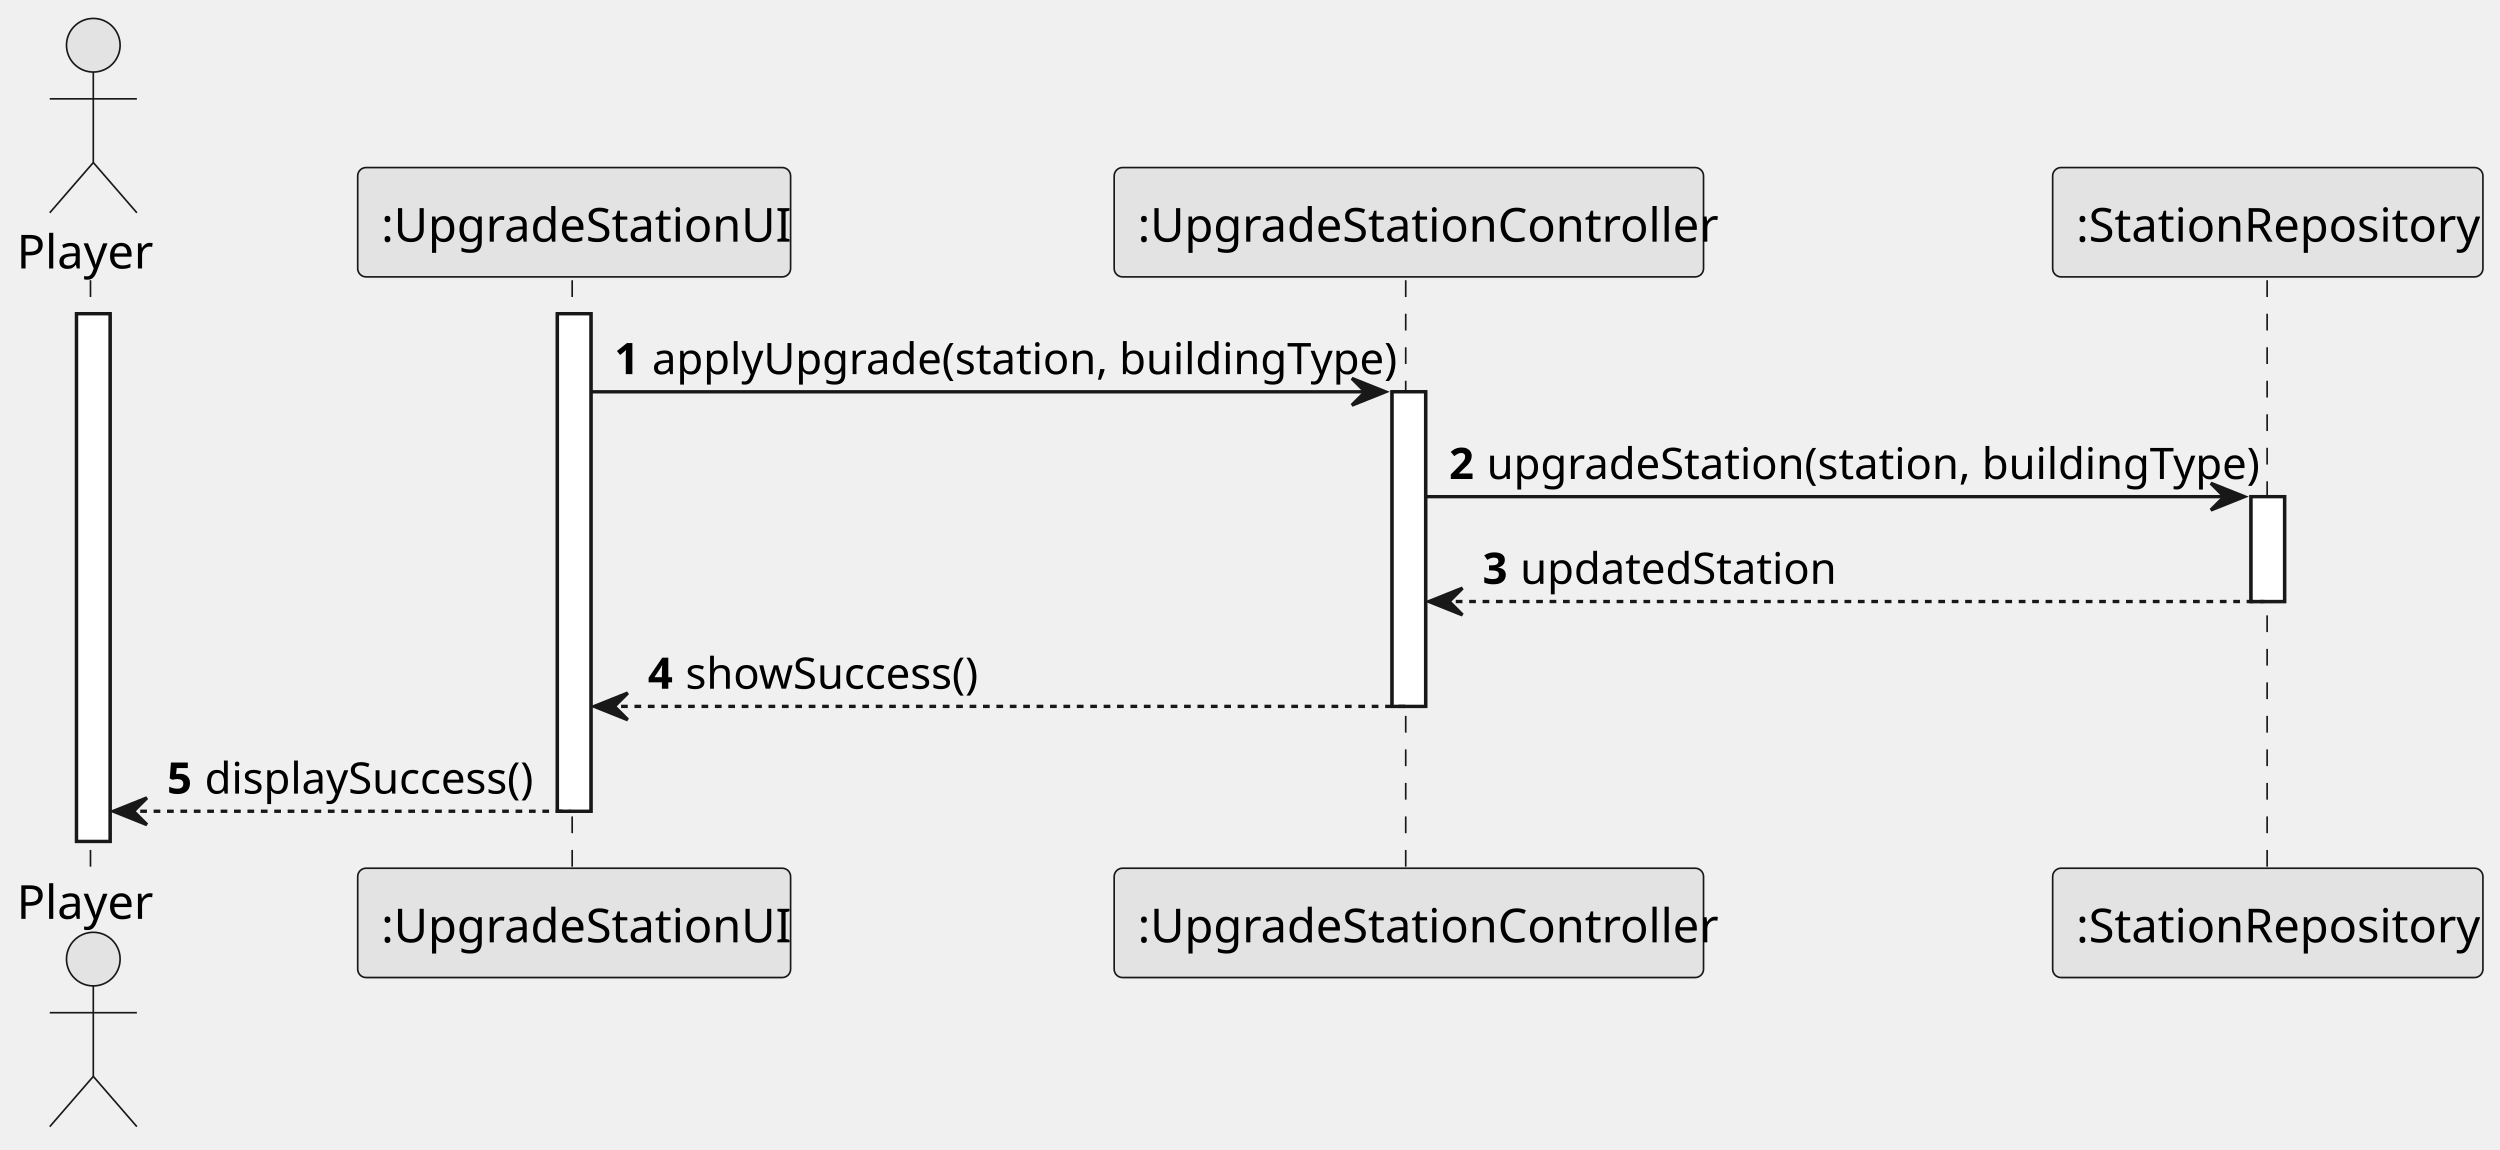
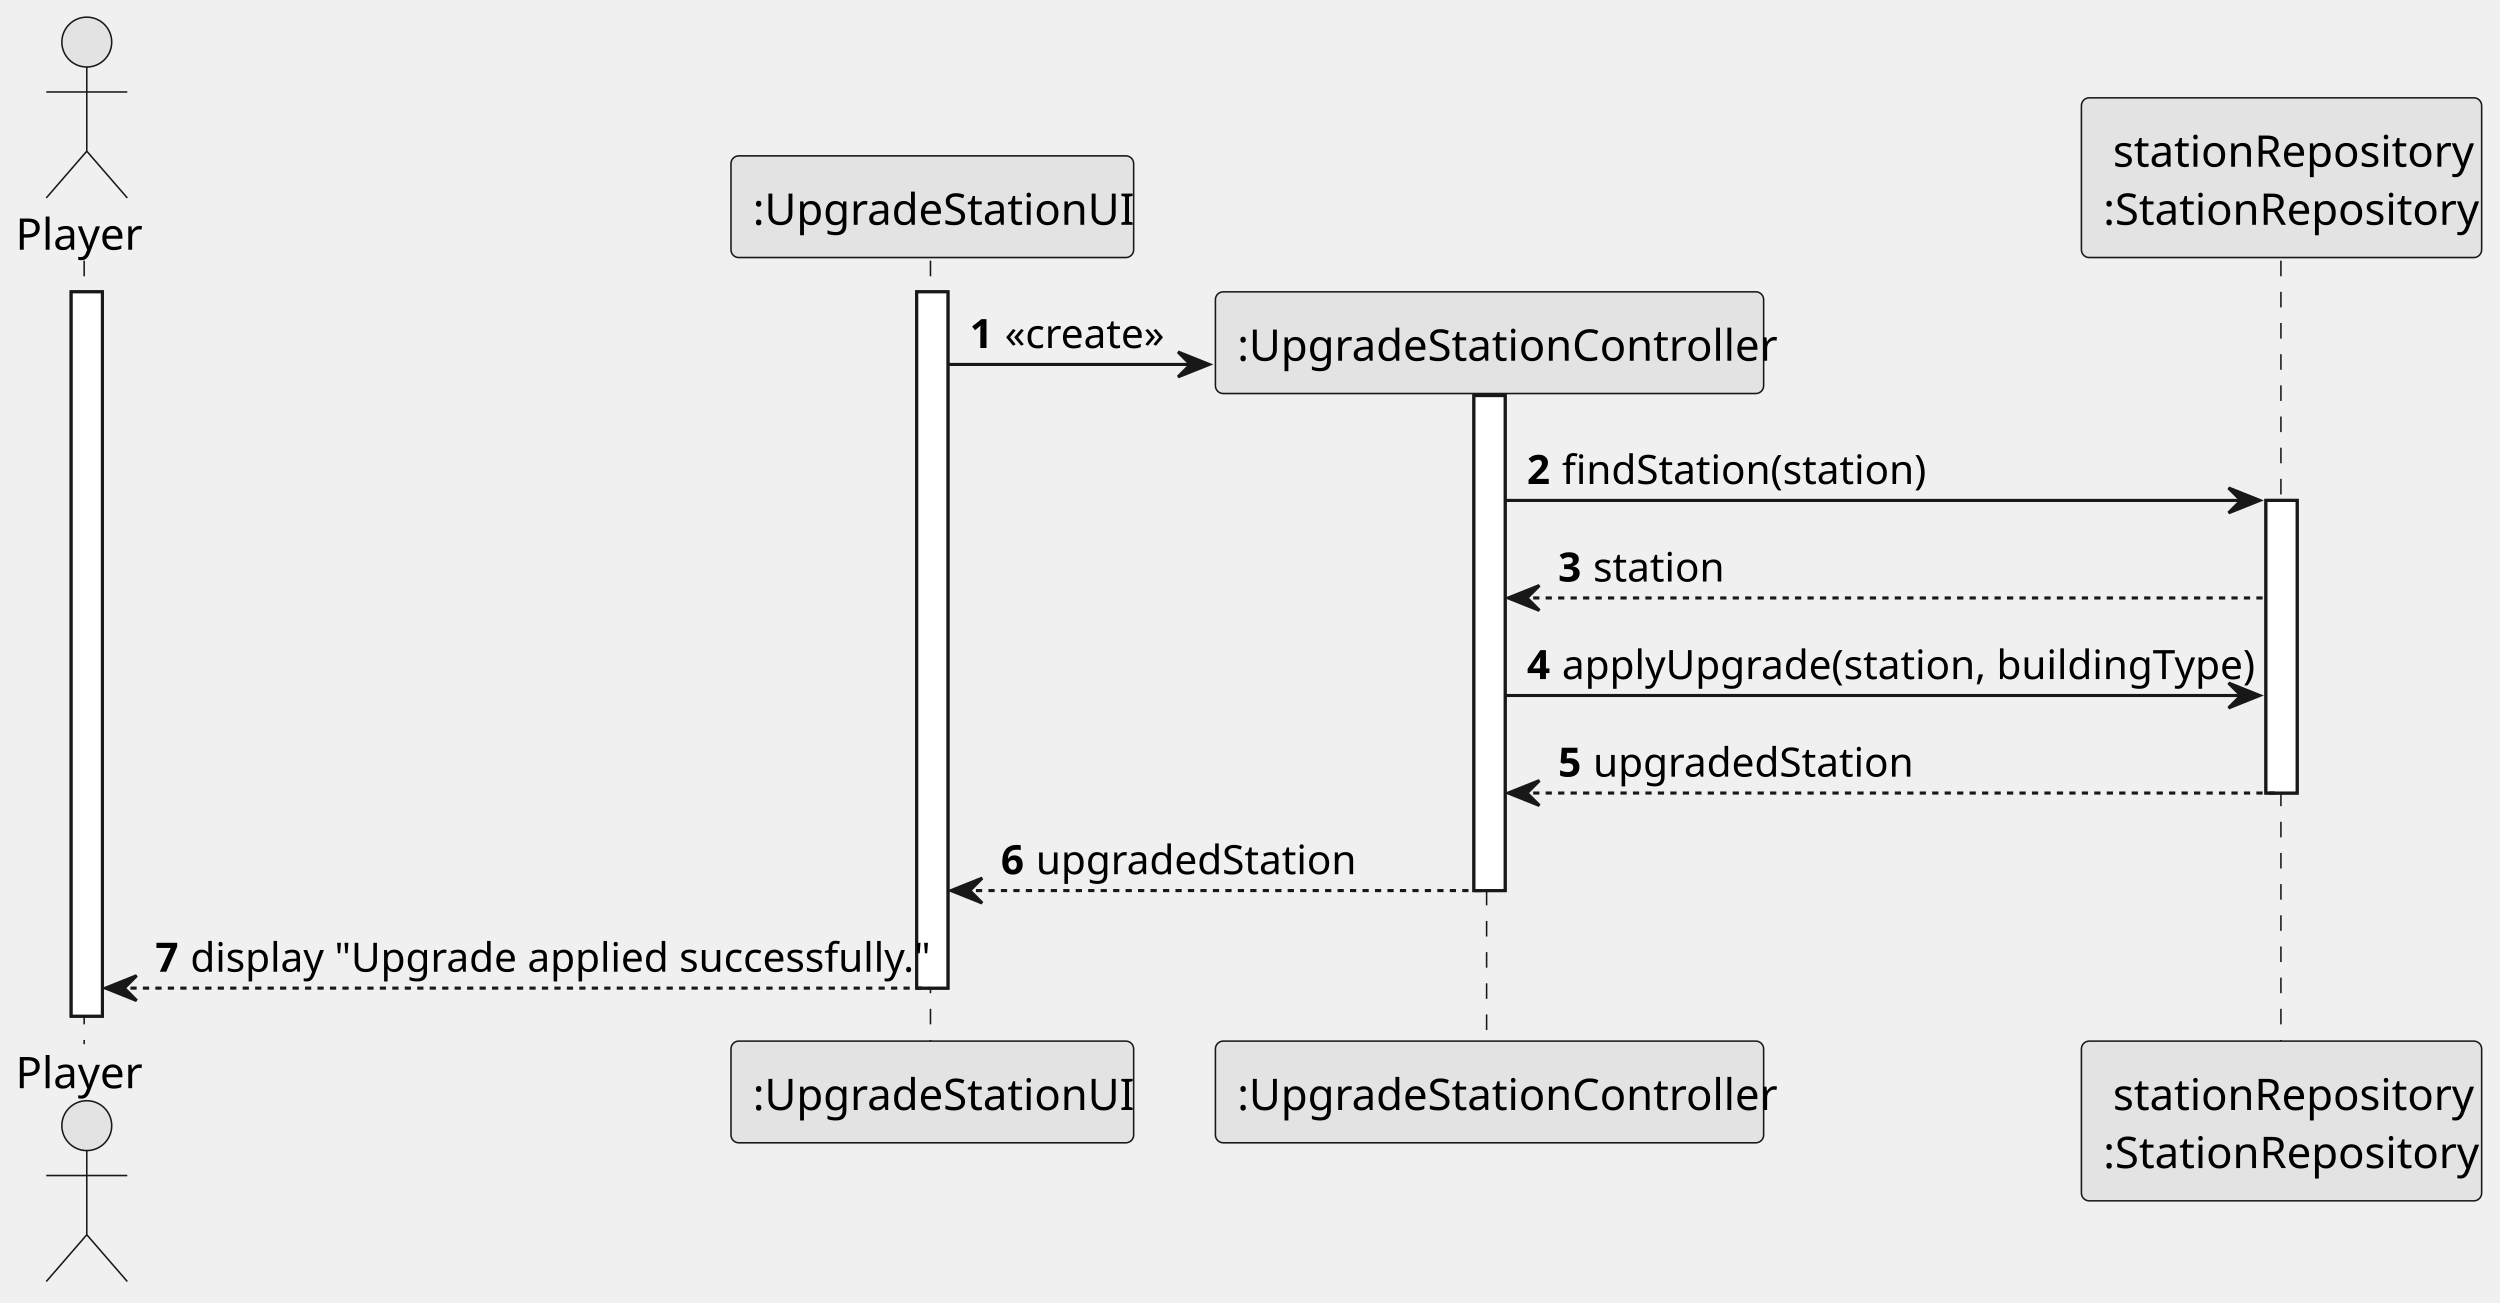
- <svg xmlns="http://www.w3.org/2000/svg" contentStyleType="text/css" height="343px" preserveAspectRatio="none" style="width:746px;height:343px;background:#FFFFFF;" version="1.1" viewBox="0 0 746 343" width="746px" zoomAndPan="magnify">
+ <svg xmlns="http://www.w3.org/2000/svg" contentStyleType="text/css" height="418px" preserveAspectRatio="none" style="width:802px;height:418px;background:#FFFFFF;" version="1.1" viewBox="0 0 802 418" width="802px" zoomAndPan="magnify">
  <defs />
  <g>
-     <rect fill="#FFFFFF" height="157.455" style="stroke:#181818;stroke-width:1.0;" width="10" x="22.841" y="93.621" />
-     <rect fill="#FFFFFF" height="148.455" style="stroke:#181818;stroke-width:1.0;" width="10" x="166.327" y="93.621" />
-     <rect fill="#FFFFFF" height="93.873" style="stroke:#181818;stroke-width:1.0;" width="10" x="415.401" y="116.912" />
-     <rect fill="#FFFFFF" height="31.291" style="stroke:#181818;stroke-width:1.0;" width="10" x="671.711" y="148.203" />
-     <line style="stroke:#181818;stroke-width:0.5;stroke-dasharray:5.0,5.0;" x1="27" x2="27" y1="83.621" y2="260.076" />
-     <line style="stroke:#181818;stroke-width:0.5;stroke-dasharray:5.0,5.0;" x1="170.737" x2="170.737" y1="83.621" y2="260.076" />
-     <line style="stroke:#181818;stroke-width:0.5;stroke-dasharray:5.0,5.0;" x1="419.467" x2="419.467" y1="83.621" y2="260.076" />
-     <line style="stroke:#181818;stroke-width:0.5;stroke-dasharray:5.0,5.0;" x1="676.515" x2="676.515" y1="83.621" y2="260.076" />
+     <rect fill="#FFFFFF" height="232.367" style="stroke:#181818;stroke-width:1.0;" width="10" x="22.841" y="93.621" />
+     <rect fill="#FFFFFF" height="223.367" style="stroke:#181818;stroke-width:1.0;" width="10" x="294.086" y="93.621" />
+     <rect fill="#FFFFFF" height="158.785" style="stroke:#181818;stroke-width:1.0;" width="10" x="472.841" y="126.912" />
+     <rect fill="#FFFFFF" height="93.873" style="stroke:#181818;stroke-width:1.0;" width="10" x="726.915" y="160.533" />
+     <line style="stroke:#181818;stroke-width:0.5;stroke-dasharray:5.0,5.0;" x1="27" x2="27" y1="83.621" y2="334.988" />
+     <line style="stroke:#181818;stroke-width:0.5;stroke-dasharray:5.0,5.0;" x1="298.497" x2="298.497" y1="83.621" y2="334.988" />
+     <line style="stroke:#181818;stroke-width:0.5;stroke-dasharray:5.0,5.0;" x1="476.907" x2="476.907" y1="125.432" y2="334.988" />
+     <line style="stroke:#181818;stroke-width:0.5;stroke-dasharray:5.0,5.0;" x1="731.719" x2="731.719" y1="83.621" y2="334.988" />
    <text fill="#000000" font-family="sans-serif" font-size="14" lengthAdjust="spacing" textLength="39.683" x="5" y="80.107">Player</text>
    <ellipse cx="27.841" cy="13.5" fill="#E3E3E3" rx="8" ry="8" style="stroke:#181818;stroke-width:0.5;" />
    <path d="M27.841,21.5 L27.841,48.5 M14.841,29.5 L40.841,29.5 M27.841,48.5 L14.841,63.5 M27.841,48.5 L40.841,63.5 " fill="none" style="stroke:#181818;stroke-width:0.5;" />
-     <text fill="#000000" font-family="sans-serif" font-size="14" lengthAdjust="spacing" textLength="39.683" x="5" y="274.184">Player</text>
-     <ellipse cx="27.841" cy="286.197" fill="#E3E3E3" rx="8" ry="8" style="stroke:#181818;stroke-width:0.5;" />
-     <path d="M27.841,294.197 L27.841,321.197 M14.841,302.197 L40.841,302.197 M27.841,321.197 L14.841,336.197 M27.841,321.197 L40.841,336.197 " fill="none" style="stroke:#181818;stroke-width:0.5;" />
-     <rect fill="#E3E3E3" height="32.621" rx="2.5" ry="2.5" style="stroke:#181818;stroke-width:0.5;" width="129.179" x="106.737" y="50" />
-     <text fill="#000000" font-family="sans-serif" font-size="14" lengthAdjust="spacing" textLength="115.179" x="113.737" y="72.107">:UpgradeStationUI</text>
-     <rect fill="#E3E3E3" height="32.621" rx="2.5" ry="2.5" style="stroke:#181818;stroke-width:0.5;" width="129.179" x="106.737" y="259.076" />
-     <text fill="#000000" font-family="sans-serif" font-size="14" lengthAdjust="spacing" textLength="115.179" x="113.737" y="281.184">:UpgradeStationUI</text>
-     <rect fill="#E3E3E3" height="32.621" rx="2.5" ry="2.5" style="stroke:#181818;stroke-width:0.5;" width="175.868" x="332.467" y="50" />
-     <text fill="#000000" font-family="sans-serif" font-size="14" lengthAdjust="spacing" textLength="161.868" x="339.467" y="72.107">:UpgradeStationController</text>
-     <rect fill="#E3E3E3" height="32.621" rx="2.5" ry="2.5" style="stroke:#181818;stroke-width:0.5;" width="175.868" x="332.467" y="259.076" />
-     <text fill="#000000" font-family="sans-serif" font-size="14" lengthAdjust="spacing" textLength="161.868" x="339.467" y="281.184">:UpgradeStationController</text>
-     <rect fill="#E3E3E3" height="32.621" rx="2.5" ry="2.5" style="stroke:#181818;stroke-width:0.5;" width="128.393" x="612.515" y="50" />
-     <text fill="#000000" font-family="sans-serif" font-size="14" lengthAdjust="spacing" textLength="114.393" x="619.515" y="72.107">:StationRepository</text>
-     <rect fill="#E3E3E3" height="32.621" rx="2.5" ry="2.5" style="stroke:#181818;stroke-width:0.5;" width="128.393" x="612.515" y="259.076" />
-     <text fill="#000000" font-family="sans-serif" font-size="14" lengthAdjust="spacing" textLength="114.393" x="619.515" y="281.184">:StationRepository</text>
-     <rect fill="#FFFFFF" height="157.455" style="stroke:#181818;stroke-width:1.0;" width="10" x="22.841" y="93.621" />
-     <rect fill="#FFFFFF" height="148.455" style="stroke:#181818;stroke-width:1.0;" width="10" x="166.327" y="93.621" />
-     <rect fill="#FFFFFF" height="93.873" style="stroke:#181818;stroke-width:1.0;" width="10" x="415.401" y="116.912" />
-     <rect fill="#FFFFFF" height="31.291" style="stroke:#181818;stroke-width:1.0;" width="10" x="671.711" y="148.203" />
-     <polygon fill="#181818" points="403.401,112.912,413.401,116.912,403.401,120.912,407.401,116.912" style="stroke:#181818;stroke-width:1.0;" />
-     <line style="stroke:#181818;stroke-width:1.0;" x1="176.327" x2="409.401" y1="116.912" y2="116.912" />
-     <text fill="#000000" font-family="sans-serif" font-size="13" font-weight="bold" lengthAdjust="spacing" textLength="7.23" x="183.327" y="111.649">1</text>
-     <text fill="#000000" font-family="sans-serif" font-size="13" lengthAdjust="spacing" textLength="208.844" x="194.557" y="111.649">applyUpgrade(station, buildingType)</text>
-     <polygon fill="#181818" points="659.711,144.203,669.711,148.203,659.711,152.203,663.711,148.203" style="stroke:#181818;stroke-width:1.0;" />
-     <line style="stroke:#181818;stroke-width:1.0;" x1="425.401" x2="665.711" y1="148.203" y2="148.203" />
-     <text fill="#000000" font-family="sans-serif" font-size="13" font-weight="bold" lengthAdjust="spacing" textLength="7.23" x="432.401" y="142.94">2</text>
-     <text fill="#000000" font-family="sans-serif" font-size="13" lengthAdjust="spacing" textLength="216.081" x="443.631" y="142.94">upgradeStation(station, buildingType)</text>
-     <polygon fill="#181818" points="436.401,175.494,426.401,179.494,436.401,183.494,432.401,179.494" style="stroke:#181818;stroke-width:1.0;" />
-     <line style="stroke:#181818;stroke-width:1.0;stroke-dasharray:2.0,2.0;" x1="430.401" x2="675.711" y1="179.494" y2="179.494" />
-     <text fill="#000000" font-family="sans-serif" font-size="13" font-weight="bold" lengthAdjust="spacing" textLength="7.23" x="442.401" y="174.231">3</text>
-     <text fill="#000000" font-family="sans-serif" font-size="13" lengthAdjust="spacing" textLength="87.464" x="453.631" y="174.231">updatedStation</text>
-     <polygon fill="#181818" points="187.327,206.785,177.327,210.785,187.327,214.785,183.327,210.785" style="stroke:#181818;stroke-width:1.0;" />
-     <line style="stroke:#181818;stroke-width:1.0;stroke-dasharray:2.0,2.0;" x1="181.327" x2="419.401" y1="210.785" y2="210.785" />
-     <text fill="#000000" font-family="sans-serif" font-size="13" font-weight="bold" lengthAdjust="spacing" textLength="7.23" x="193.327" y="205.523">4</text>
-     <text fill="#000000" font-family="sans-serif" font-size="13" lengthAdjust="spacing" textLength="88.137" x="204.557" y="205.523">showSuccess()</text>
-     <polygon fill="#181818" points="43.841,238.076,33.841,242.076,43.841,246.076,39.841,242.076" style="stroke:#181818;stroke-width:1.0;" />
-     <line style="stroke:#181818;stroke-width:1.0;stroke-dasharray:2.0,2.0;" x1="37.841" x2="170.327" y1="242.076" y2="242.076" />
-     <text fill="#000000" font-family="sans-serif" font-size="13" font-weight="bold" lengthAdjust="spacing" textLength="7.23" x="49.841" y="236.814">5</text>
-     <text fill="#000000" font-family="sans-serif" font-size="13" lengthAdjust="spacing" textLength="98.255" x="61.071" y="236.814">displaySuccess()</text>
+     <text fill="#000000" font-family="sans-serif" font-size="14" lengthAdjust="spacing" textLength="39.683" x="5" y="349.096">Player</text>
+     <ellipse cx="27.841" cy="361.109" fill="#E3E3E3" rx="8" ry="8" style="stroke:#181818;stroke-width:0.5;" />
+     <path d="M27.841,369.109 L27.841,396.109 M14.841,377.109 L40.841,377.109 M27.841,396.109 L14.841,411.109 M27.841,396.109 L40.841,411.109 " fill="none" style="stroke:#181818;stroke-width:0.5;" />
+     <rect fill="#E3E3E3" height="32.621" rx="2.5" ry="2.5" style="stroke:#181818;stroke-width:0.5;" width="129.179" x="234.497" y="50" />
+     <text fill="#000000" font-family="sans-serif" font-size="14" lengthAdjust="spacing" textLength="115.179" x="241.497" y="72.107">:UpgradeStationUI</text>
+     <rect fill="#E3E3E3" height="32.621" rx="2.5" ry="2.5" style="stroke:#181818;stroke-width:0.5;" width="129.179" x="234.497" y="333.988" />
+     <text fill="#000000" font-family="sans-serif" font-size="14" lengthAdjust="spacing" textLength="115.179" x="241.497" y="356.096">:UpgradeStationUI</text>
+     <rect fill="#E3E3E3" height="32.621" rx="2.5" ry="2.5" style="stroke:#181818;stroke-width:0.5;" width="175.868" x="389.907" y="333.988" />
+     <text fill="#000000" font-family="sans-serif" font-size="14" lengthAdjust="spacing" textLength="161.868" x="396.907" y="356.096">:UpgradeStationController</text>
+     <rect fill="#E3E3E3" height="51.242" rx="2.5" ry="2.5" style="stroke:#181818;stroke-width:0.5;" width="128.393" x="667.719" y="31.379" />
+     <text fill="#000000" font-family="sans-serif" font-size="14" lengthAdjust="spacing" textLength="108.165" x="677.832" y="53.486">stationRepository</text>
+     <text fill="#000000" font-family="sans-serif" font-size="14" lengthAdjust="spacing" textLength="114.393" x="674.719" y="72.107">:StationRepository</text>
+     <rect fill="#E3E3E3" height="51.242" rx="2.5" ry="2.5" style="stroke:#181818;stroke-width:0.5;" width="128.393" x="667.719" y="333.988" />
+     <text fill="#000000" font-family="sans-serif" font-size="14" lengthAdjust="spacing" textLength="108.165" x="677.832" y="356.096">stationRepository</text>
+     <text fill="#000000" font-family="sans-serif" font-size="14" lengthAdjust="spacing" textLength="114.393" x="674.719" y="374.717">:StationRepository</text>
+     <rect fill="#FFFFFF" height="232.367" style="stroke:#181818;stroke-width:1.0;" width="10" x="22.841" y="93.621" />
+     <rect fill="#FFFFFF" height="223.367" style="stroke:#181818;stroke-width:1.0;" width="10" x="294.086" y="93.621" />
+     <rect fill="#FFFFFF" height="158.785" style="stroke:#181818;stroke-width:1.0;" width="10" x="472.841" y="126.912" />
+     <rect fill="#FFFFFF" height="93.873" style="stroke:#181818;stroke-width:1.0;" width="10" x="726.915" y="160.533" />
+     <polygon fill="#181818" points="377.907,112.912,387.907,116.912,377.907,120.912,381.907,116.912" style="stroke:#181818;stroke-width:1.0;" />
+     <line style="stroke:#181818;stroke-width:1.0;" x1="304.086" x2="383.907" y1="116.912" y2="116.912" />
+     <text fill="#000000" font-family="sans-serif" font-size="13" font-weight="bold" lengthAdjust="spacing" textLength="7.23" x="311.086" y="111.649">1</text>
+     <text fill="#000000" font-family="sans-serif" font-size="13" lengthAdjust="spacing" textLength="50.591" x="322.316" y="111.649">«create»</text>
+     <rect fill="#E3E3E3" height="32.621" rx="2.5" ry="2.5" style="stroke:#181818;stroke-width:0.5;" width="175.868" x="389.907" y="93.621" />
+     <text fill="#000000" font-family="sans-serif" font-size="14" lengthAdjust="spacing" textLength="161.868" x="396.907" y="115.728">:UpgradeStationController</text>
+     <polygon fill="#181818" points="714.915,156.533,724.915,160.533,714.915,164.533,718.915,160.533" style="stroke:#181818;stroke-width:1.0;" />
+     <line style="stroke:#181818;stroke-width:1.0;" x1="482.841" x2="720.915" y1="160.533" y2="160.533" />
+     <text fill="#000000" font-family="sans-serif" font-size="13" font-weight="bold" lengthAdjust="spacing" textLength="7.23" x="489.841" y="155.27">2</text>
+     <text fill="#000000" font-family="sans-serif" font-size="13" lengthAdjust="spacing" textLength="108.393" x="501.071" y="155.27">findStation(station)</text>
+     <polygon fill="#181818" points="493.841,187.824,483.841,191.824,493.841,195.824,489.841,191.824" style="stroke:#181818;stroke-width:1.0;" />
+     <line style="stroke:#181818;stroke-width:1.0;stroke-dasharray:2.0,2.0;" x1="487.841" x2="725.915" y1="191.824" y2="191.824" />
+     <text fill="#000000" font-family="sans-serif" font-size="13" font-weight="bold" lengthAdjust="spacing" textLength="7.23" x="499.841" y="186.561">3</text>
+     <text fill="#000000" font-family="sans-serif" font-size="13" lengthAdjust="spacing" textLength="38.302" x="511.071" y="186.561">station</text>
+     <polygon fill="#181818" points="714.915,219.115,724.915,223.115,714.915,227.115,718.915,223.115" style="stroke:#181818;stroke-width:1.0;" />
+     <line style="stroke:#181818;stroke-width:1.0;" x1="482.841" x2="720.915" y1="223.115" y2="223.115" />
+     <text fill="#000000" font-family="sans-serif" font-size="13" font-weight="bold" lengthAdjust="spacing" textLength="7.23" x="489.841" y="217.852">4</text>
+     <text fill="#000000" font-family="sans-serif" font-size="13" lengthAdjust="spacing" textLength="208.844" x="501.071" y="217.852">applyUpgrade(station, buildingType)</text>
+     <polygon fill="#181818" points="493.841,250.406,483.841,254.406,493.841,258.406,489.841,254.406" style="stroke:#181818;stroke-width:1.0;" />
+     <line style="stroke:#181818;stroke-width:1.0;stroke-dasharray:2.0,2.0;" x1="487.841" x2="730.915" y1="254.406" y2="254.406" />
+     <text fill="#000000" font-family="sans-serif" font-size="13" font-weight="bold" lengthAdjust="spacing" textLength="7.23" x="499.841" y="249.144">5</text>
+     <text fill="#000000" font-family="sans-serif" font-size="13" lengthAdjust="spacing" textLength="95.412" x="511.071" y="249.144">upgradedStation</text>
+     <polygon fill="#181818" points="315.086,281.697,305.086,285.697,315.086,289.697,311.086,285.697" style="stroke:#181818;stroke-width:1.0;" />
+     <line style="stroke:#181818;stroke-width:1.0;stroke-dasharray:2.0,2.0;" x1="309.086" x2="476.841" y1="285.697" y2="285.697" />
+     <text fill="#000000" font-family="sans-serif" font-size="13" font-weight="bold" lengthAdjust="spacing" textLength="7.23" x="321.086" y="280.435">6</text>
+     <text fill="#000000" font-family="sans-serif" font-size="13" lengthAdjust="spacing" textLength="95.412" x="332.316" y="280.435">upgradedStation</text>
+     <polygon fill="#181818" points="43.841,312.988,33.841,316.988,43.841,320.988,39.841,316.988" style="stroke:#181818;stroke-width:1.0;" />
+     <line style="stroke:#181818;stroke-width:1.0;stroke-dasharray:2.0,2.0;" x1="37.841" x2="298.086" y1="316.988" y2="316.988" />
+     <text fill="#000000" font-family="sans-serif" font-size="13" font-weight="bold" lengthAdjust="spacing" textLength="7.23" x="49.841" y="311.726">7</text>
+     <text fill="#000000" font-family="sans-serif" font-size="13" lengthAdjust="spacing" textLength="226.015" x="61.071" y="311.726">display "Upgrade applied successfully."</text>
  </g>
</svg>
